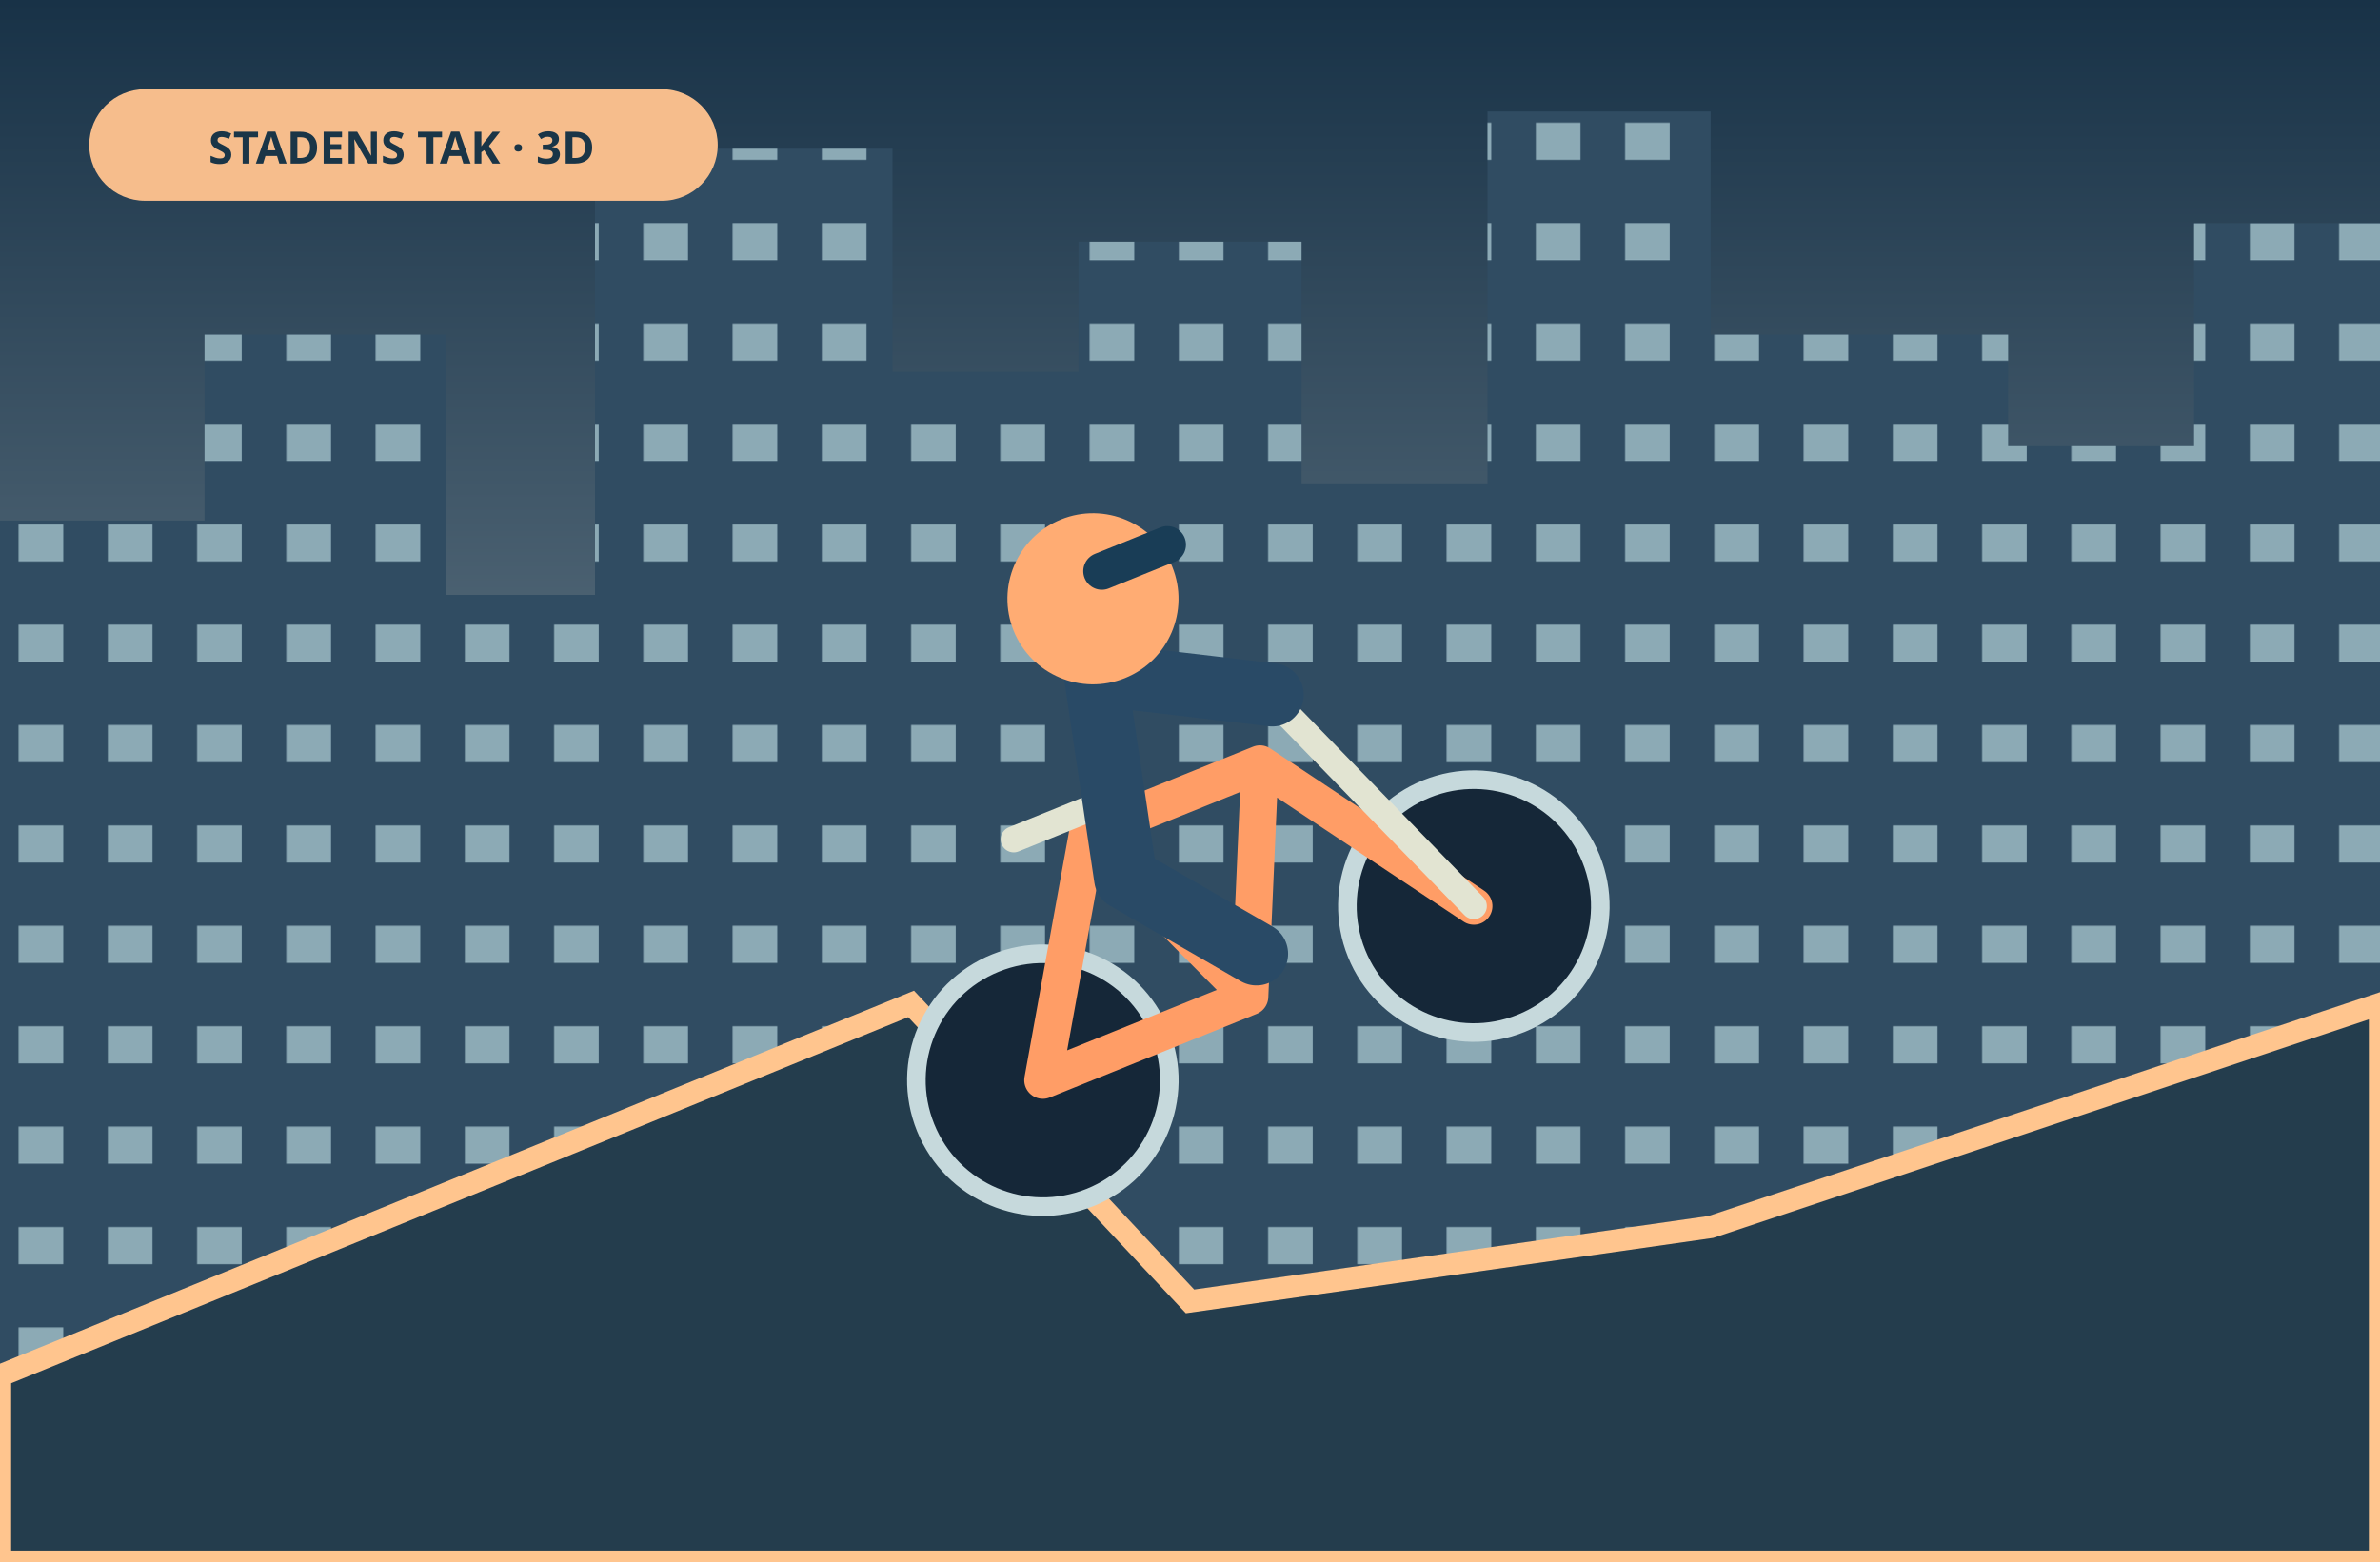
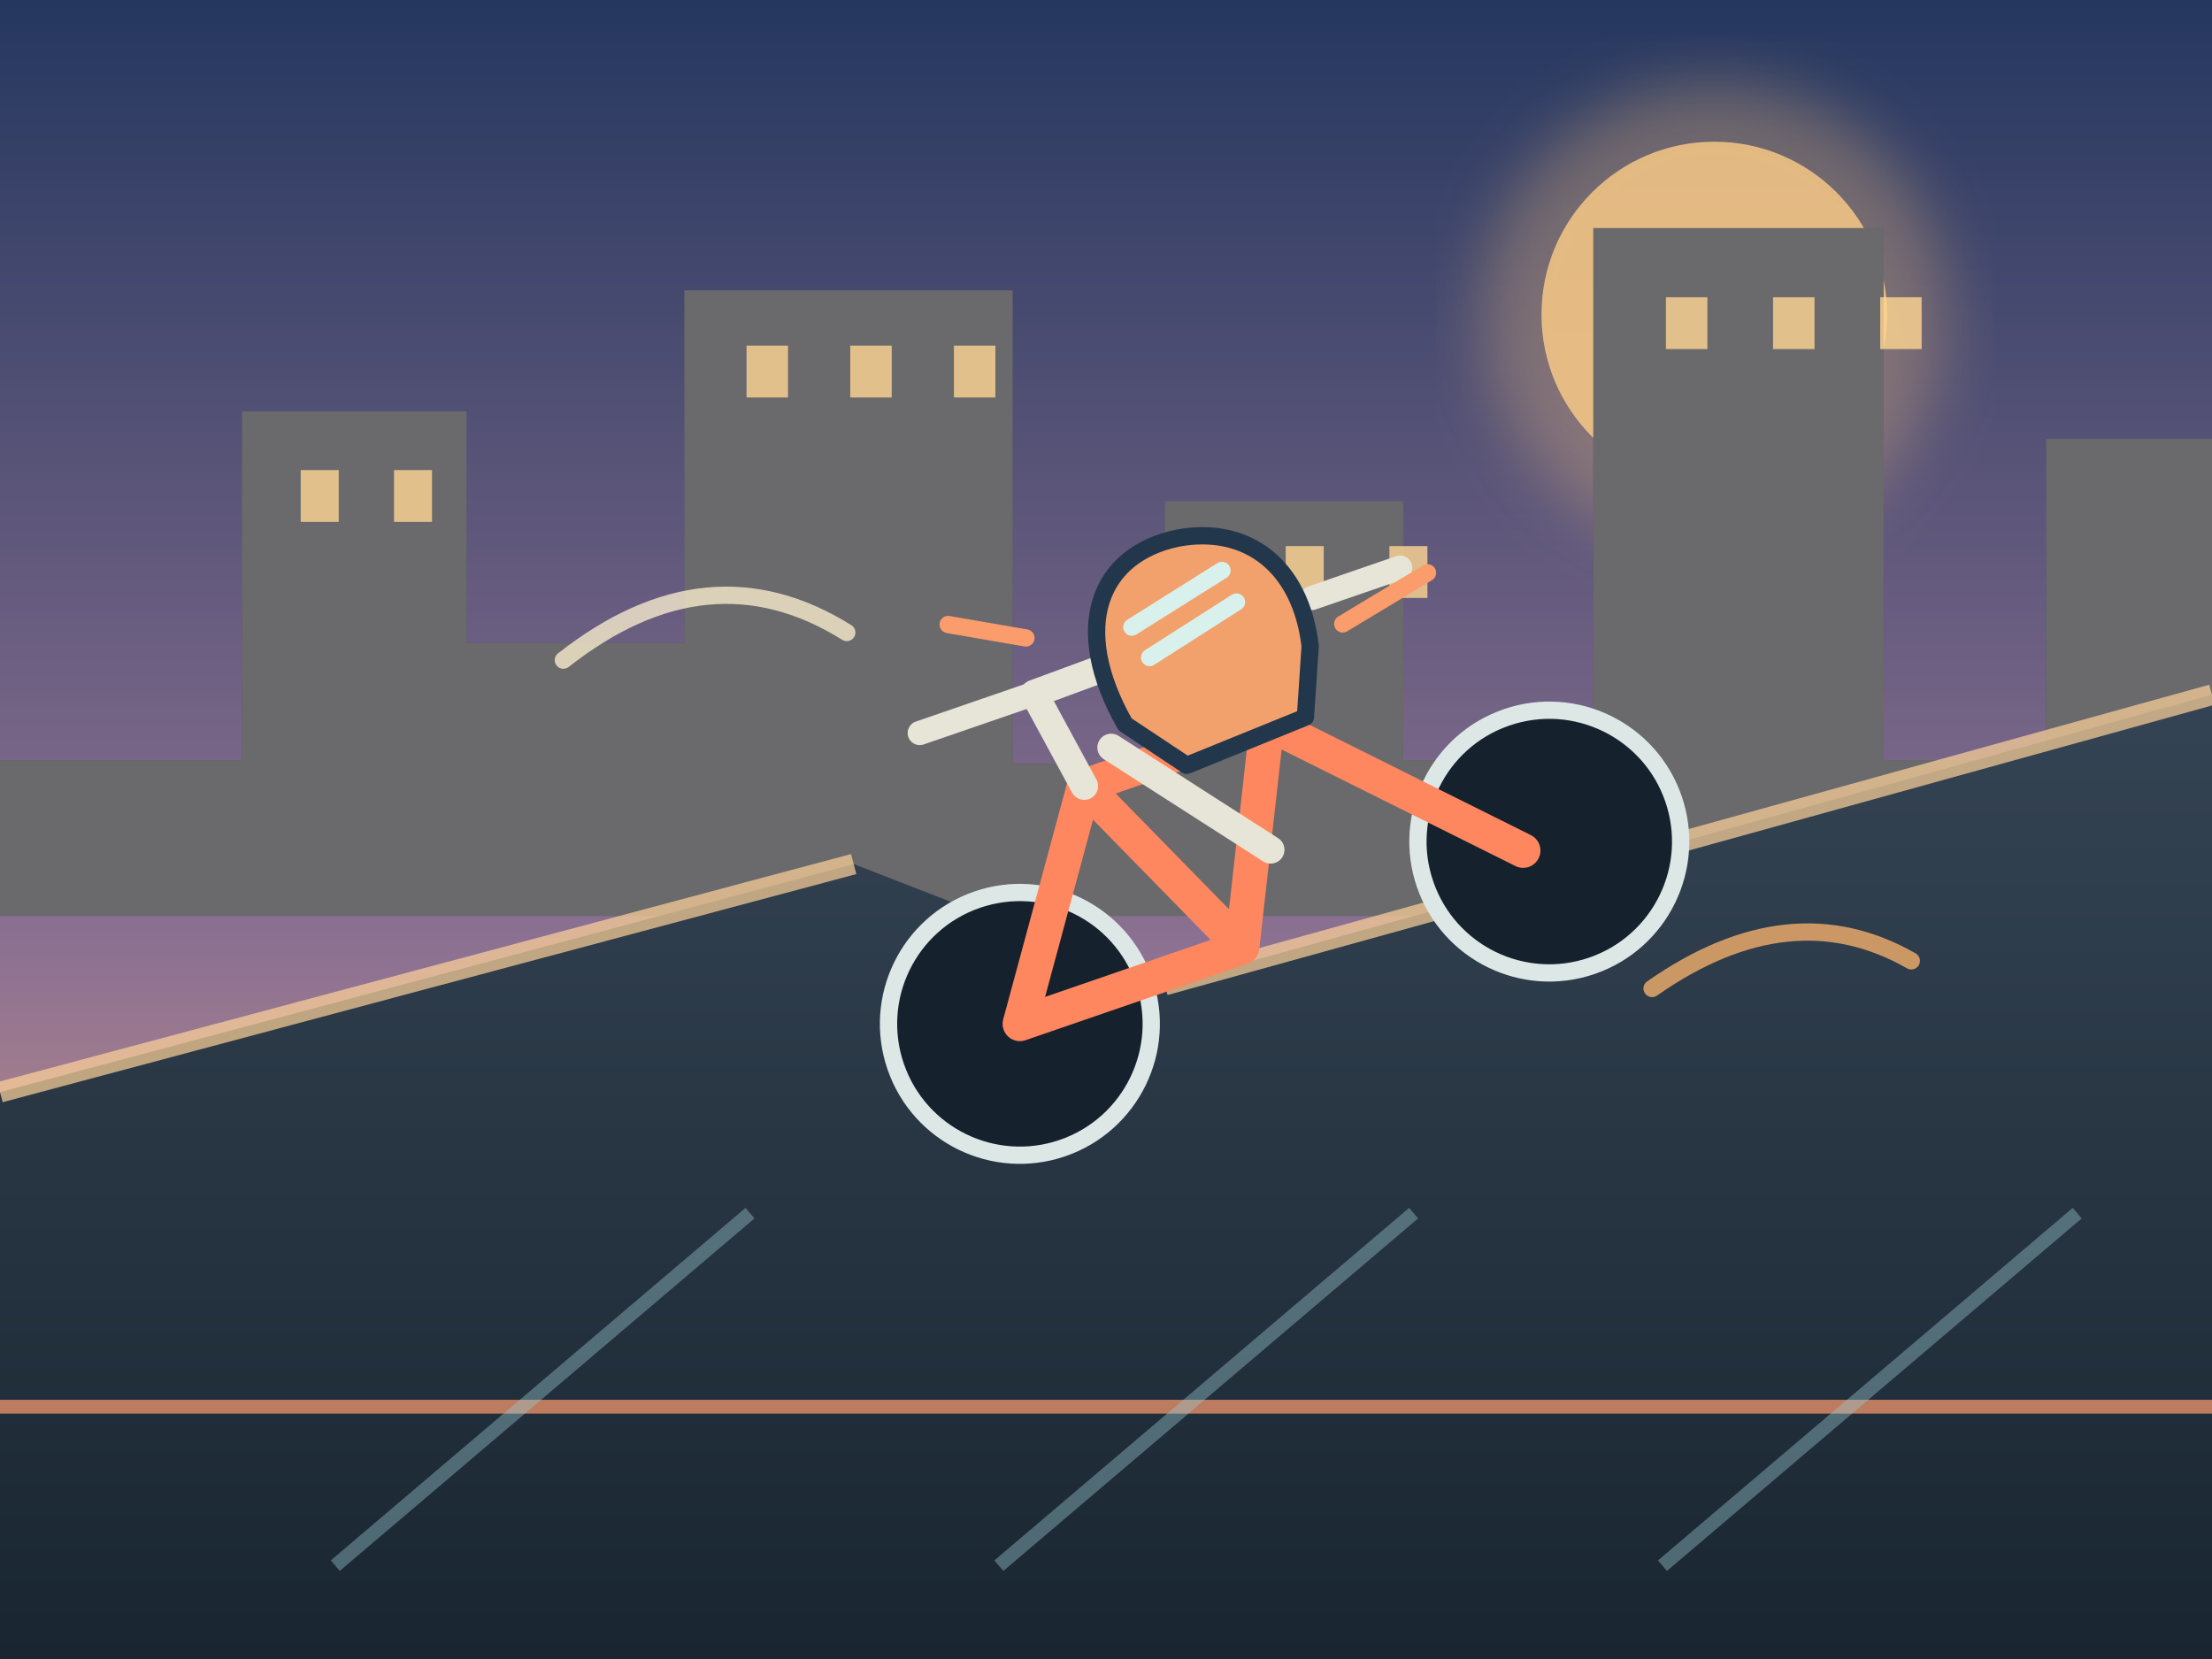
- <svg xmlns="http://www.w3.org/2000/svg" width="640" height="420" viewBox="0 0 640 420">
+ <svg xmlns="http://www.w3.org/2000/svg" viewBox="0 0 640 480">
  <defs>
    <linearGradient id="sky" x2="0" y2="1">
-       <stop stop-color="#183247" />
-       <stop offset="1" stop-color="#9babb4" />
+       <stop stop-color="#25375f" />
+       <stop offset=".58" stop-color="#8e7292" />
+       <stop offset="1" stop-color="#f6a875" />
    </linearGradient>
-     <pattern id="windows" width="24" height="27" patternUnits="userSpaceOnUse">
-       <rect x="5" y="6" width="12" height="10" fill="#bddce2" opacity=".65" />
-     </pattern>
+     <linearGradient id="road" x2="0" y2="1">
+       <stop stop-color="#354454" />
+       <stop offset="1" stop-color="#192631" />
+     </linearGradient>
+     <filter id="glow">
+       <feGaussianBlur stdDeviation="9" />
+     </filter>
  </defs>
-   <rect width="640" height="420" fill="url(#sky)" />
-   <path d="M0 140H55V90H120V160H160V40H240V100H290V65H350V130H400V30H460V90H540V120H590V60H640V420H0Z" fill="#304c62" />
-   <path d="M0 140H55V90H120V160H160V40H240V100H290V65H350V130H400V30H460V90H540V120H590V60H640V420H0Z" fill="url(#windows)" />
-   <path d="M0 370L245 270 320 350 460 330 640 270V420H0Z" fill="#243d4d" stroke="#ffc58e" stroke-width="6" />
-   <g transform="translate(325 238) rotate(-22)" stroke-linecap="round" stroke-linejoin="round">
-     <g fill="#152738" stroke="#c6d9dc" stroke-width="5">
-       <circle cx="-61" cy="32" r="34" />
-       <circle cx="64" cy="32" r="34" />
-     </g>
-     <path d="M-61 32L-25-25 25-25-1 32ZM25-25L64 32M-25-25L-1 32" fill="none" stroke="#ff9d66" stroke-width="10" />
-     <path d="M64 32L33-44M-44-31H-12" stroke="#e2e4d2" stroke-width="7" />
-     <path d="M5 22L-20-10-7-64 35-41" fill="none" stroke="#294a66" stroke-width="17" />
-     <circle cx="0" cy="-83" r="23" fill="#ffac73" />
-     <path d="M5-89H24" stroke="#193d56" stroke-width="10" />
+   <path fill="url(#sky)" d="M0 0h640v480H0z" />
+   <circle cx="496" cy="91" r="50" fill="#ffd18b" opacity=".8" />
+   <circle cx="496" cy="91" r="67" fill="#ffc77e" opacity=".3" filter="url(#glow)" />
+   <path d="M0 220h70V119h65v67h63V84h95v137h44V145h69v75h55V66h84v154h47v-93h48v138H0Z" fill="#28394e" />
+   <path d="M0 220h70V119h65v67h63V84h95v137h44V145h69v75h55V66h84v154h47v-93h48v138H0Z" fill="#e4c4a3" opacity=".35" />
+   <g fill="#ffd692" opacity=".8">
+     <path d="M87 136h11v15H87zm27 0h11v15h-11zm102-36h12v15h-12zm30 0h12v15h-12zm30 0h12v15h-12zm96 58h11v15h-11zm30 0h11v15h-11zm80-72h12v15h-12zm31 0h12v15h-12zm31 0h12v15h-12z" />
  </g>
-   <rect x="24" y="24" width="169" height="30" rx="15" fill="#f6bd8c" />
-   <text x="108" y="44" text-anchor="middle" font-family="system-ui,sans-serif" font-weight="800" font-size="12" fill="#1a3547">STADENS TAK · 3D</text>
+   <path d="M0 316 247 250l90 35 303-84v279H0Z" fill="url(#road)" />
+   <path d="m0 316 247-66m90 35 303-84" fill="none" stroke="#ffd39a" stroke-width="6" opacity=".7" />
+   <path d="M0 407h640" stroke="#ff9b70" stroke-width="4" opacity=".7" />
+   <path d="m97 453 120-102m72 102 120-102m72 102 120-102" stroke="#9bcbd1" stroke-width="4" opacity=".4" />
+   <g transform="translate(350 253) rotate(-19)" stroke-linecap="round" stroke-linejoin="round">
+     <path d="M-104 23a38 38 0 1 0 76 0 38 38 0 1 0-76 0Zm162 0a38 38 0 1 0 76 0 38 38 0 1 0-76 0Z" fill="#15212d" stroke="#dce7e6" stroke-width="5" />
+     <path d="m-66 23 40-59 56 0-28 59Zm68 0L30-36l58 59M-26-36l28 59" fill="none" stroke="#ff875f" stroke-width="10" />
+     <path d="m-26-36-5-30 46-1 20 14M19-1l-34-43" fill="none" stroke="#e7e5d7" stroke-width="8" />
+     <path d="M-30-66h-36m120 0h27" stroke="#e7e5d7" stroke-width="7" />
+     <path d="M-9-49c-6-32 9-49 32-46 20 3 31 19 26 42l-8 19-37 2z" fill="#f2a16c" stroke="#22374c" stroke-width="5" />
+     <path d="m2-75 30-7m-28 17 29-7" stroke="#d9f1ec" stroke-width="5" />
+     <path d="m-28-82-20-11m108 37 28-6" stroke="#fb9c6c" stroke-width="5" />
+   </g>
+   <path d="M163 191q42-33 82-8" fill="none" stroke="#fff4d2" stroke-width="5" opacity=".75" stroke-linecap="round" />
+   <path d="M478 286q40-28 75-8" fill="none" stroke="#ffb76e" stroke-width="5" opacity=".75" stroke-linecap="round" />
</svg>
